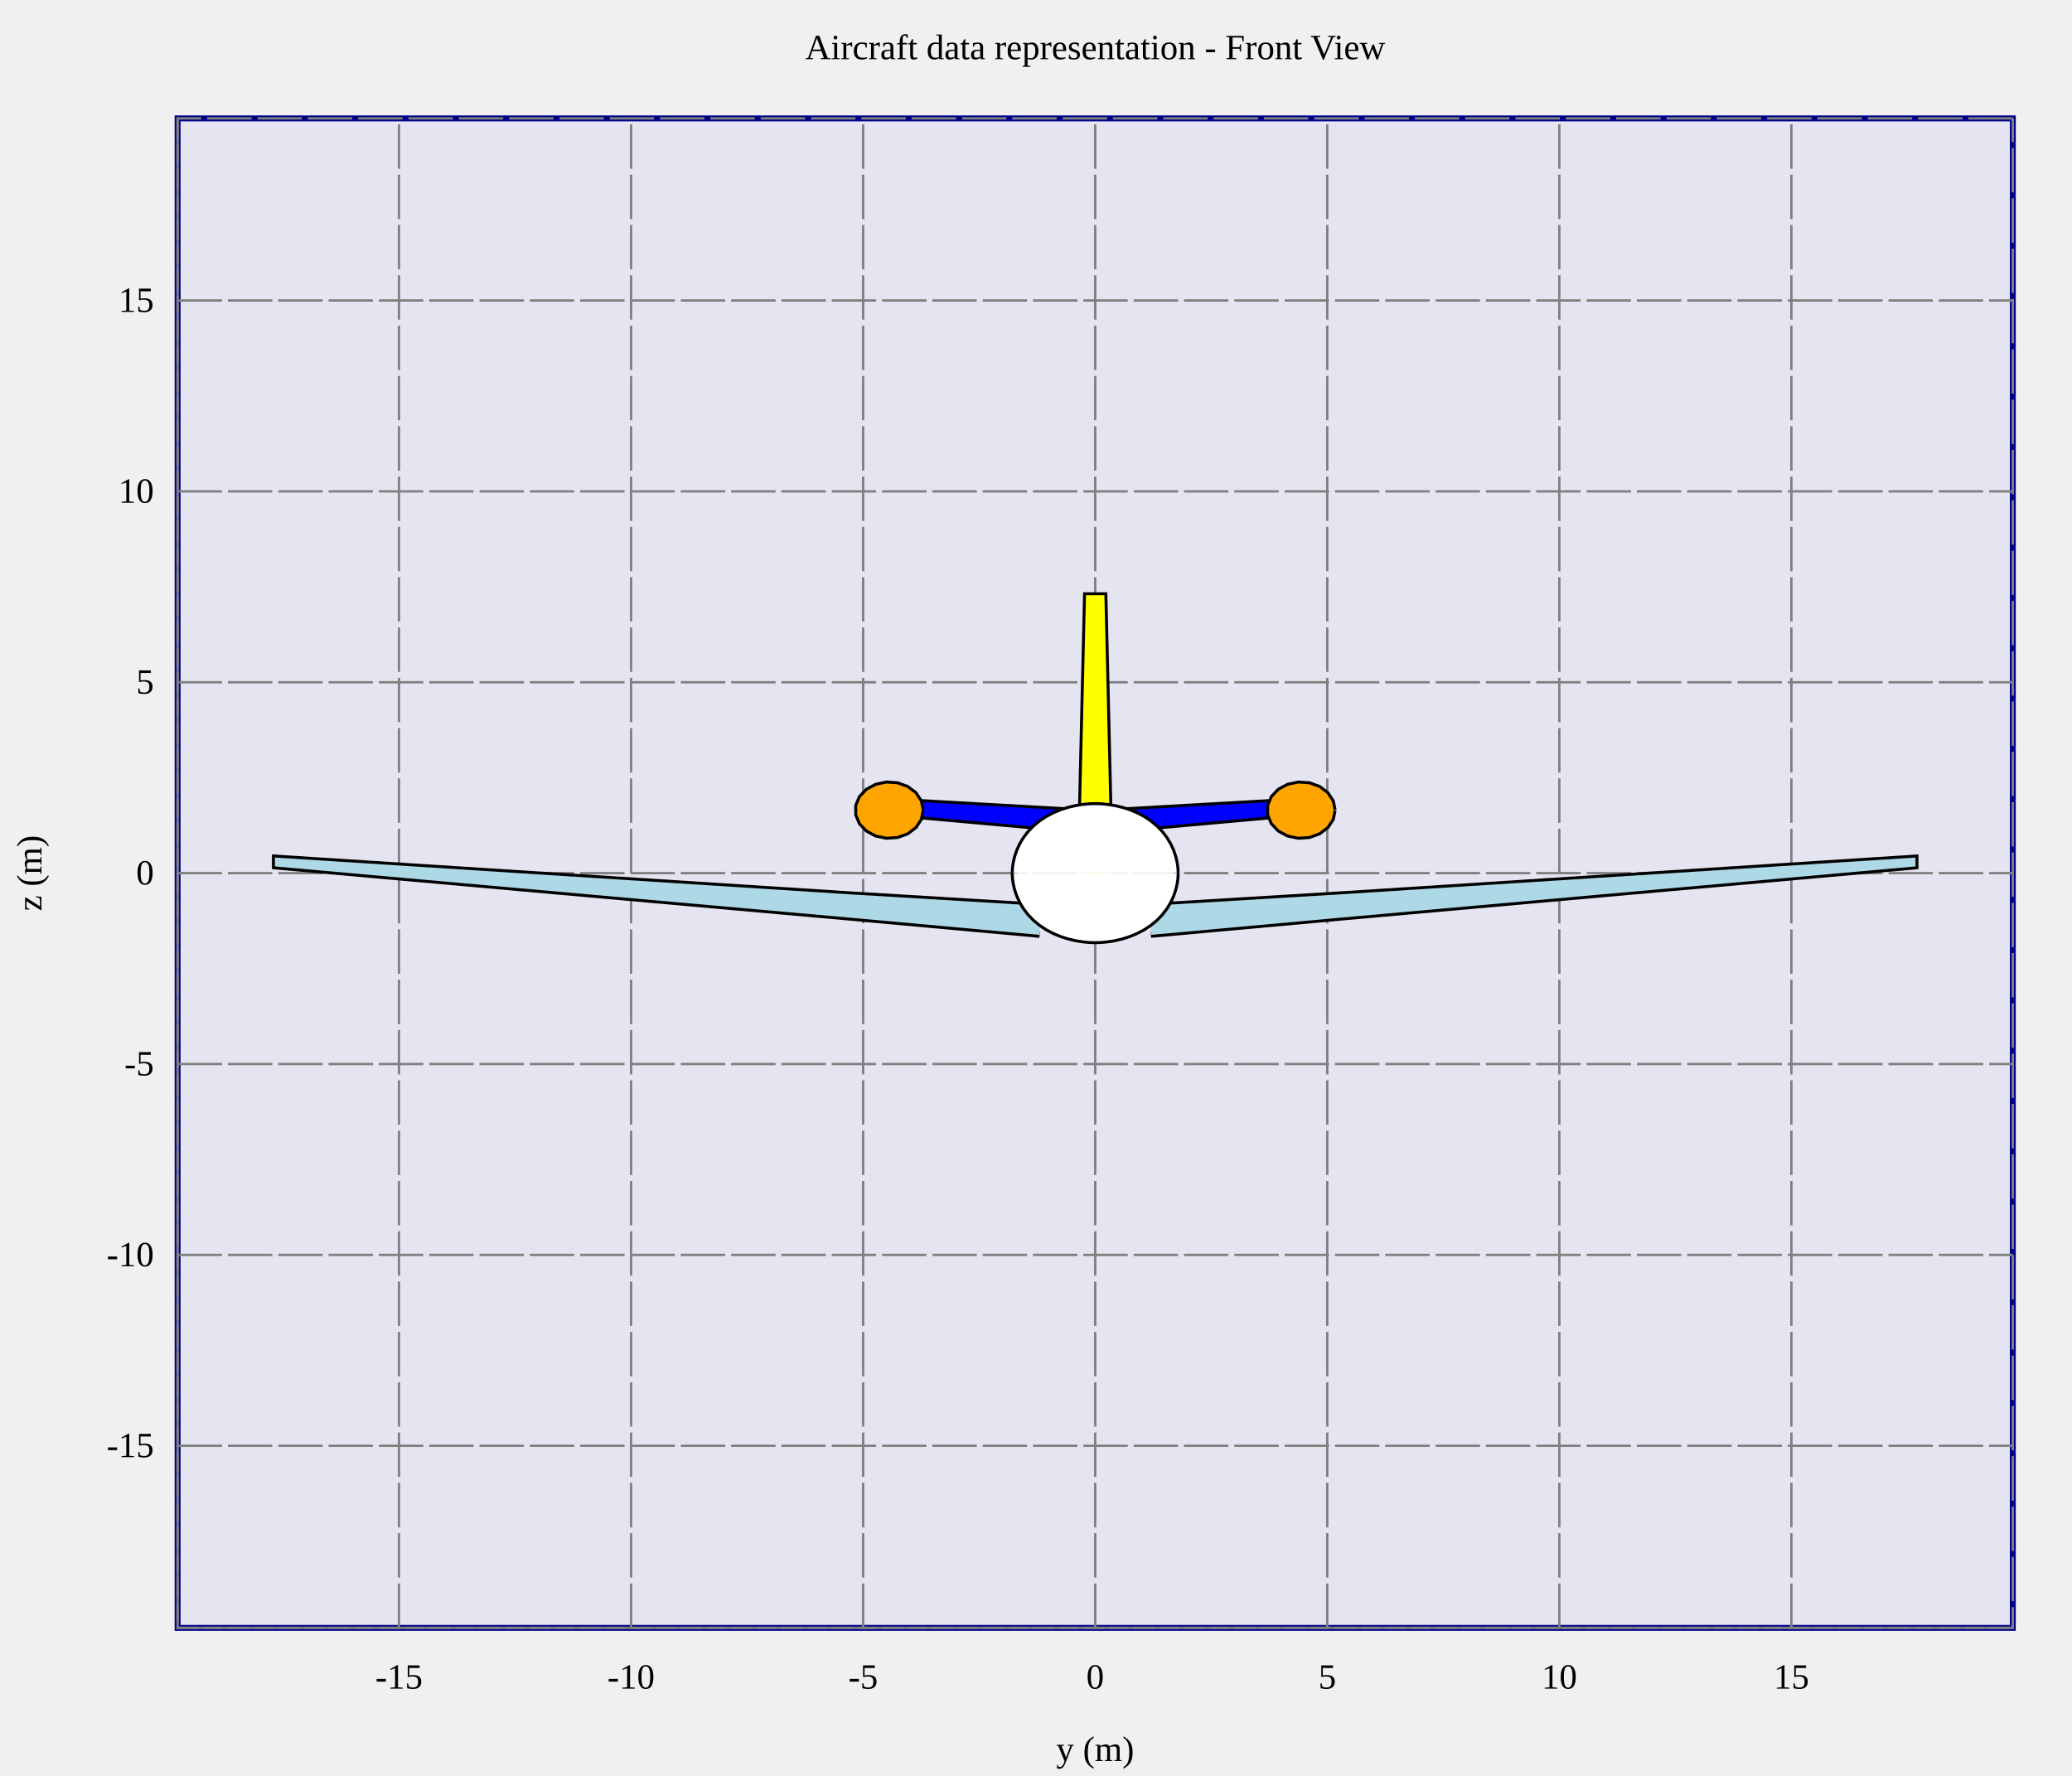
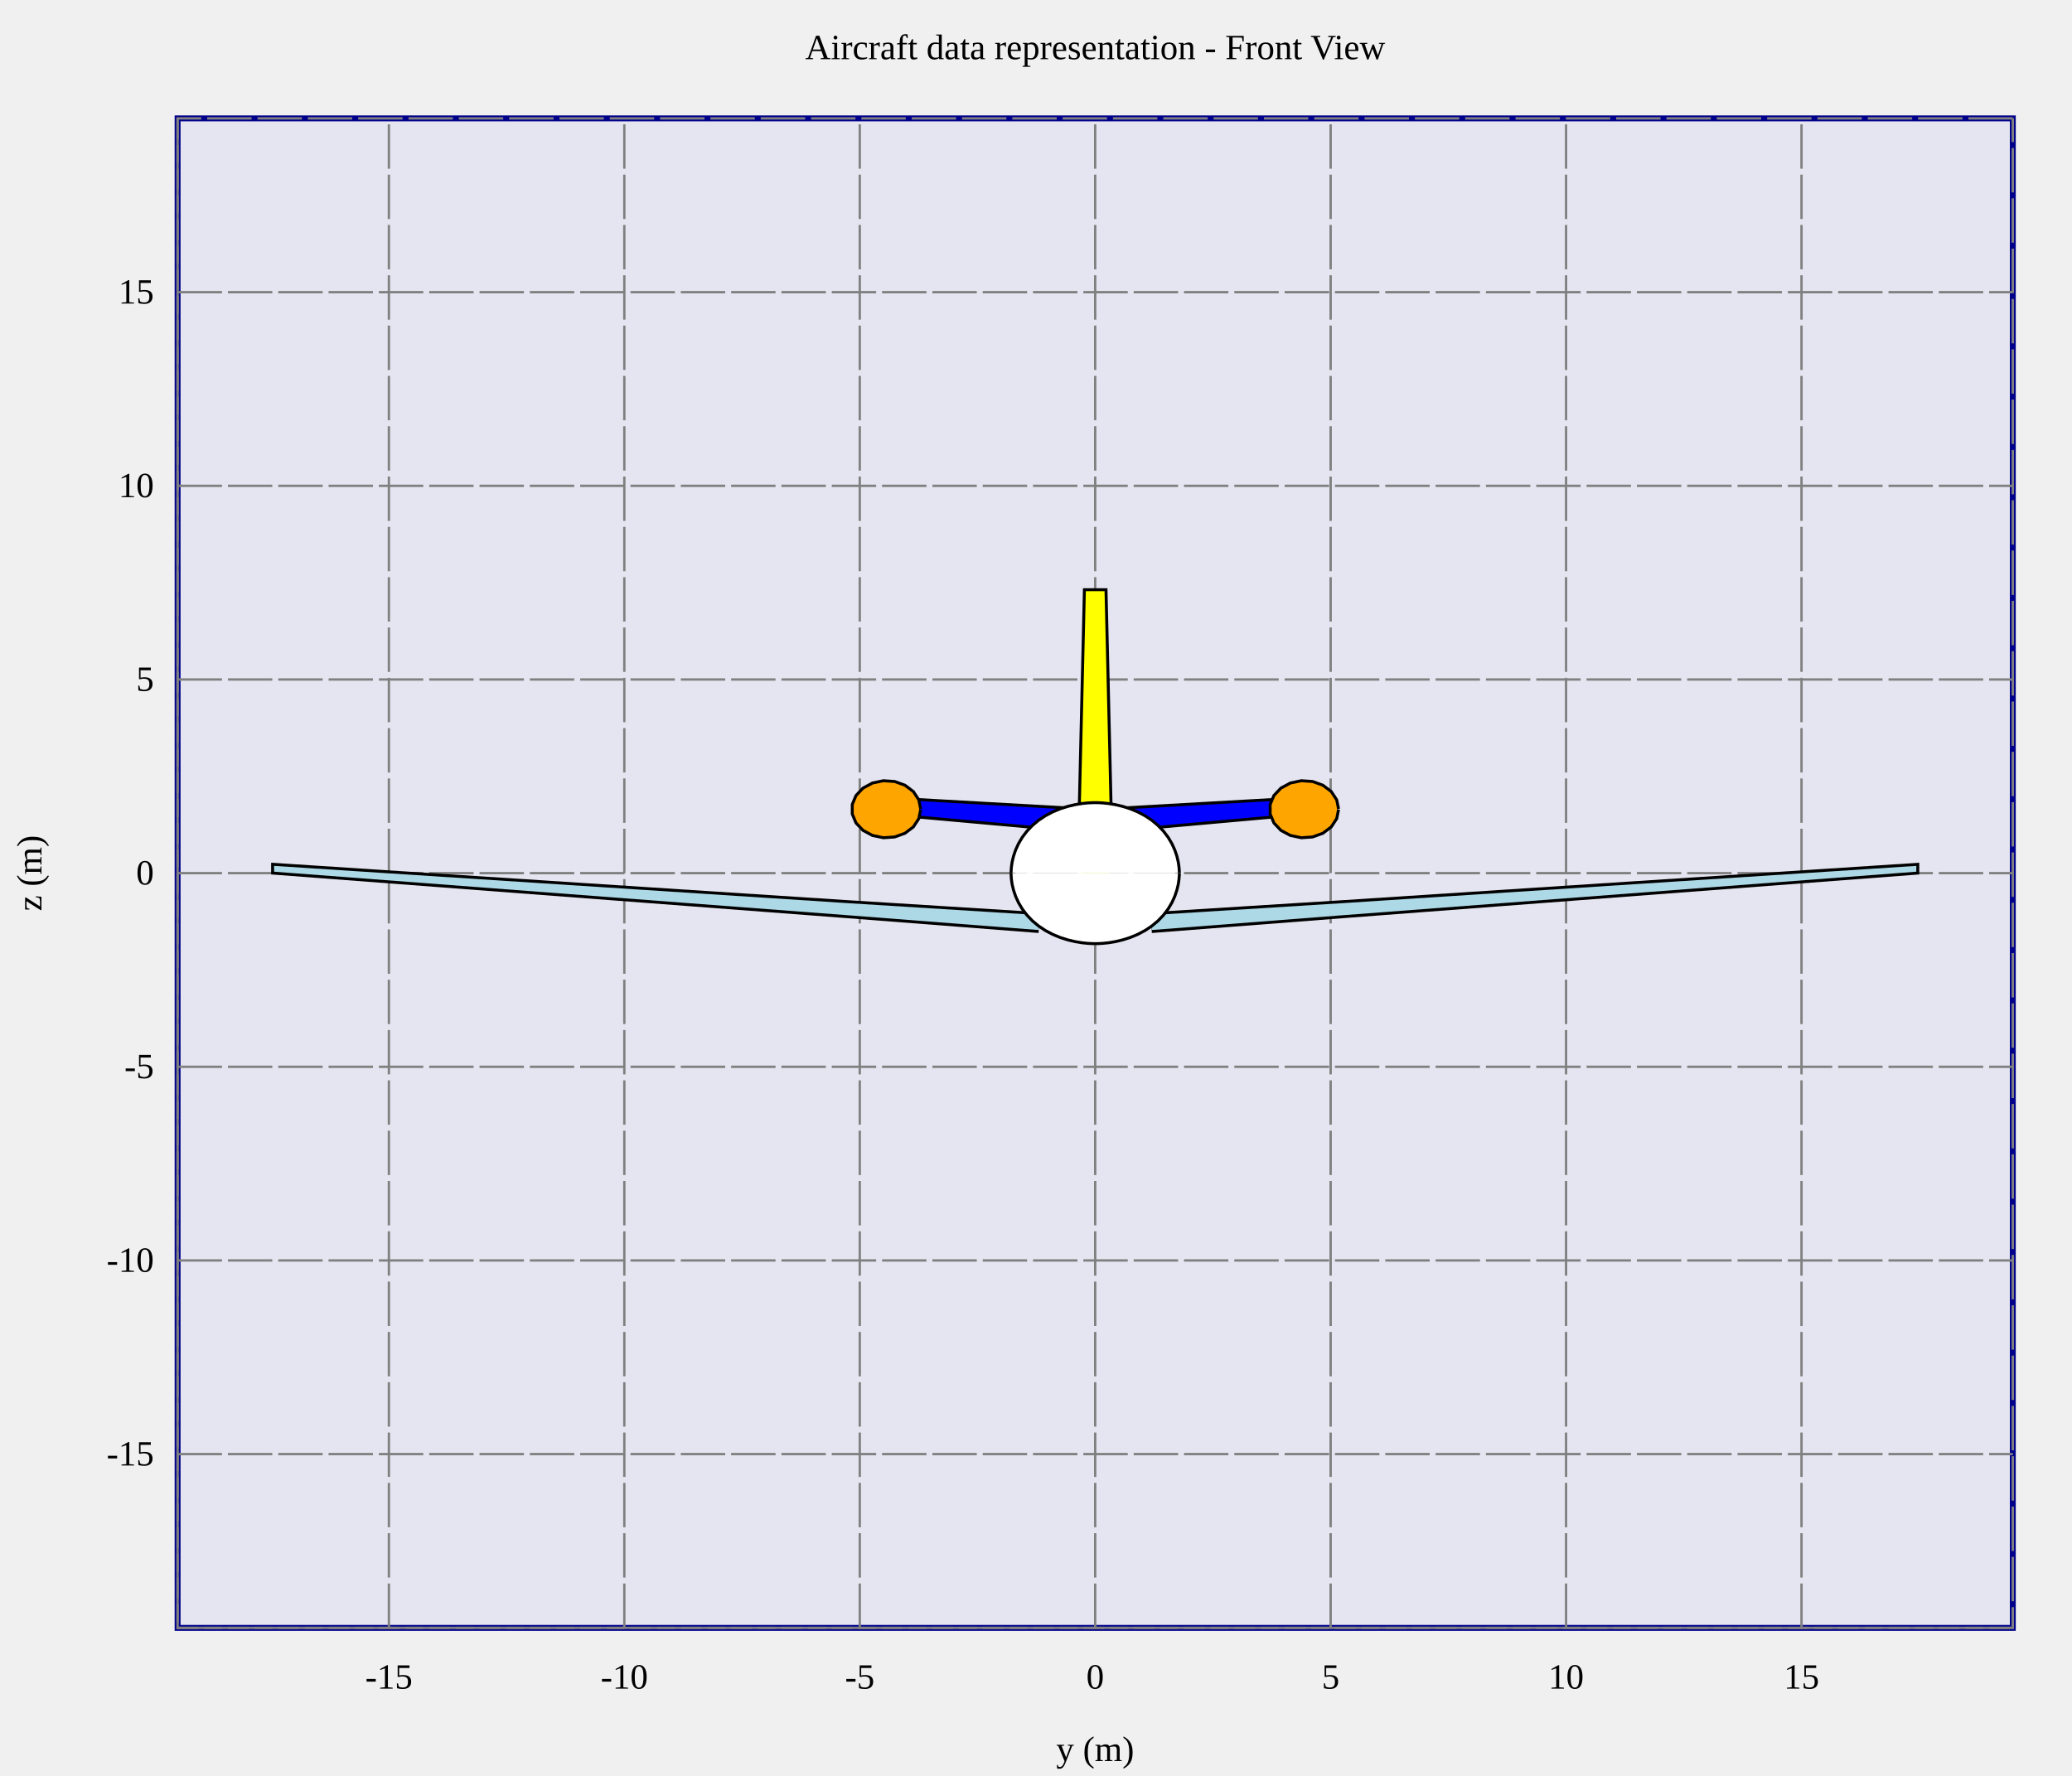
<svg xmlns="http://www.w3.org/2000/svg" id="svg" class="svg" width="700" height="600">
  <g id="page" width="700" height="600">
    <g id="graph" transform="translate(60,40)">
      <rect width="620" height="510" fill="blue" opacity="0.05" />
      <rect width="620" height="510" fill="none" opacity="1.0" style="stroke: darkblue; stroke-width: 2px;" />
      <g id="xAxis" class="axis" transform="translate(0,510)">
-         <g class="tick" transform="translate(74.79701,0)" style="opacity: 1;">
-           <line y2="-510" x2="0" style="fill: none; stroke: #808080; stroke-width: 0.8px; stroke-dasharray: 15px, 2px; font-style: normal; font-variant: normal; font-weight: normal; font-size: 10px; line-height: normal; font-family: sans-serif; shape-rendering: geometricprecision;" />
+         <g class="tick" transform="translate(71.38131,0)" style="opacity: 1;">
+           <line y2="-510" x2="0" style="fill: none; stroke: rgb(128, 128, 128); stroke-width: 0.8px; stroke-dasharray: 15px, 2px; font-style: normal; font-variant-caps: normal; font-weight: normal; font-size: 10px; line-height: normal; font-family: sans-serif; shape-rendering: geometricprecision;" />
          <text dy=".71em" y="12" x="0" style="text-anchor: middle;">-15</text>
        </g>
-         <g class="tick" transform="translate(153.198,0)" style="opacity: 1;">
-           <line y2="-510" x2="0" style="fill: none; stroke: #808080; stroke-width: 0.8px; stroke-dasharray: 15px, 2px; font-style: normal; font-variant: normal; font-weight: normal; font-size: 10px; line-height: normal; font-family: sans-serif; shape-rendering: geometricprecision;" />
+         <g class="tick" transform="translate(150.9209,0)" style="opacity: 1;">
+           <line y2="-510" x2="0" style="fill: none; stroke: rgb(128, 128, 128); stroke-width: 0.8px; stroke-dasharray: 15px, 2px; font-style: normal; font-variant-caps: normal; font-weight: normal; font-size: 10px; line-height: normal; font-family: sans-serif; shape-rendering: geometricprecision;" />
          <text dy=".71em" y="12" x="0" style="text-anchor: middle;">-10</text>
        </g>
-         <g class="tick" transform="translate(231.599,0)" style="opacity: 1;">
-           <line y2="-510" x2="0" style="fill: none; stroke: #808080; stroke-width: 0.8px; stroke-dasharray: 15px, 2px; font-style: normal; font-variant: normal; font-weight: normal; font-size: 10px; line-height: normal; font-family: sans-serif; shape-rendering: geometricprecision;" />
+         <g class="tick" transform="translate(230.4604,0)" style="opacity: 1;">
+           <line y2="-510" x2="0" style="fill: none; stroke: rgb(128, 128, 128); stroke-width: 0.8px; stroke-dasharray: 15px, 2px; font-style: normal; font-variant-caps: normal; font-weight: normal; font-size: 10px; line-height: normal; font-family: sans-serif; shape-rendering: geometricprecision;" />
          <text dy=".71em" y="12" x="0" style="text-anchor: middle;">-5</text>
        </g>
        <g class="tick" transform="translate(310,0)" style="opacity: 1;">
-           <line y2="-510" x2="0" style="fill: none; stroke: #808080; stroke-width: 0.8px; stroke-dasharray: 15px, 2px; font-style: normal; font-variant: normal; font-weight: normal; font-size: 10px; line-height: normal; font-family: sans-serif; shape-rendering: geometricprecision;" />
+           <line y2="-510" x2="0" style="fill: none; stroke: rgb(128, 128, 128); stroke-width: 0.8px; stroke-dasharray: 15px, 2px; font-style: normal; font-variant-caps: normal; font-weight: normal; font-size: 10px; line-height: normal; font-family: sans-serif; shape-rendering: geometricprecision;" />
          <text dy=".71em" y="12" x="0" style="text-anchor: middle;">0</text>
        </g>
-         <g class="tick" transform="translate(388.401,0)" style="opacity: 1;">
-           <line y2="-510" x2="0" style="fill: none; stroke: #808080; stroke-width: 0.8px; stroke-dasharray: 15px, 2px; font-style: normal; font-variant: normal; font-weight: normal; font-size: 10px; line-height: normal; font-family: sans-serif; shape-rendering: geometricprecision;" />
+         <g class="tick" transform="translate(389.5396,0)" style="opacity: 1;">
+           <line y2="-510" x2="0" style="fill: none; stroke: rgb(128, 128, 128); stroke-width: 0.8px; stroke-dasharray: 15px, 2px; font-style: normal; font-variant-caps: normal; font-weight: normal; font-size: 10px; line-height: normal; font-family: sans-serif; shape-rendering: geometricprecision;" />
          <text dy=".71em" y="12" x="0" style="text-anchor: middle;">5</text>
        </g>
-         <g class="tick" transform="translate(466.802,0)" style="opacity: 1;">
-           <line y2="-510" x2="0" style="fill: none; stroke: #808080; stroke-width: 0.8px; stroke-dasharray: 15px, 2px; font-style: normal; font-variant: normal; font-weight: normal; font-size: 10px; line-height: normal; font-family: sans-serif; shape-rendering: geometricprecision;" />
+         <g class="tick" transform="translate(469.0791,0)" style="opacity: 1;">
+           <line y2="-510" x2="0" style="fill: none; stroke: rgb(128, 128, 128); stroke-width: 0.8px; stroke-dasharray: 15px, 2px; font-style: normal; font-variant-caps: normal; font-weight: normal; font-size: 10px; line-height: normal; font-family: sans-serif; shape-rendering: geometricprecision;" />
          <text dy=".71em" y="12" x="0" style="text-anchor: middle;">10</text>
        </g>
-         <g class="tick" transform="translate(545.203,0)" style="opacity: 1;">
-           <line y2="-510" x2="0" style="fill: none; stroke: #808080; stroke-width: 0.8px; stroke-dasharray: 15px, 2px; font-style: normal; font-variant: normal; font-weight: normal; font-size: 10px; line-height: normal; font-family: sans-serif; shape-rendering: geometricprecision;" />
+         <g class="tick" transform="translate(548.6187,0)" style="opacity: 1;">
+           <line y2="-510" x2="0" style="fill: none; stroke: rgb(128, 128, 128); stroke-width: 0.8px; stroke-dasharray: 15px, 2px; font-style: normal; font-variant-caps: normal; font-weight: normal; font-size: 10px; line-height: normal; font-family: sans-serif; shape-rendering: geometricprecision;" />
          <text dy=".71em" y="12" x="0" style="text-anchor: middle;">15</text>
        </g>
-         <path class="domain" d="M0,-510V0H620V-510" style="fill: none; stroke: #808080; stroke-width: 0.8px; stroke-dasharray: 15px, 2px; font-style: normal; font-variant: normal; font-weight: normal; font-size: 10px; line-height: normal; font-family: sans-serif; shape-rendering: geometricprecision;" />
+         <path class="domain" d="M0,-510V0H620V-510" style="fill: none; stroke: rgb(128, 128, 128); stroke-width: 0.8px; stroke-dasharray: 15px, 2px; font-style: normal; font-variant-caps: normal; font-weight: normal; font-size: 10px; line-height: normal; font-family: sans-serif; shape-rendering: geometricprecision;" />
      </g>
      <g id="yAxis" class="axis">
-         <g class="tick" transform="translate(0,448.4734)" style="opacity: 1;">
-           <line x2="620" y2="0" style="fill: none; stroke: #808080; stroke-dasharray: 15px, 2px; stroke-width: 0.8px; shape-rendering: geometricprecision;" />
+         <g class="tick" transform="translate(0,451.2831)" style="opacity: 1;">
+           <line x2="620" y2="0" style="fill: none; stroke: rgb(128, 128, 128); stroke-dasharray: 15px, 2px; stroke-width: 0.8px; shape-rendering: geometricprecision;" />
          <text dy=".32em" x="-8" y="0" style="text-anchor: end;">-15</text>
        </g>
-         <g class="tick" transform="translate(0,383.9823)" style="opacity: 1;">
-           <line x2="620" y2="0" style="fill: none; stroke: #808080; stroke-dasharray: 15px, 2px; stroke-width: 0.8px; shape-rendering: geometricprecision;" />
+         <g class="tick" transform="translate(0,385.8554)" style="opacity: 1;">
+           <line x2="620" y2="0" style="fill: none; stroke: rgb(128, 128, 128); stroke-dasharray: 15px, 2px; stroke-width: 0.8px; shape-rendering: geometricprecision;" />
          <text dy=".32em" x="-8" y="0" style="text-anchor: end;">-10</text>
        </g>
-         <g class="tick" transform="translate(0,319.4911)" style="opacity: 1;">
-           <line x2="620" y2="0" style="fill: none; stroke: #808080; stroke-dasharray: 15px, 2px; stroke-width: 0.8px; shape-rendering: geometricprecision;" />
+         <g class="tick" transform="translate(0,320.4277)" style="opacity: 1;">
+           <line x2="620" y2="0" style="fill: none; stroke: rgb(128, 128, 128); stroke-dasharray: 15px, 2px; stroke-width: 0.8px; shape-rendering: geometricprecision;" />
          <text dy=".32em" x="-8" y="0" style="text-anchor: end;">-5</text>
        </g>
        <g class="tick" transform="translate(0,255)" style="opacity: 1;">
-           <line x2="620" y2="0" style="fill: none; stroke: #808080; stroke-dasharray: 15px, 2px; stroke-width: 0.8px; shape-rendering: geometricprecision;" />
+           <line x2="620" y2="0" style="fill: none; stroke: rgb(128, 128, 128); stroke-dasharray: 15px, 2px; stroke-width: 0.8px; shape-rendering: geometricprecision;" />
          <text dy=".32em" x="-8" y="0" style="text-anchor: end;">0</text>
        </g>
-         <g class="tick" transform="translate(0,190.5089)" style="opacity: 1;">
-           <line x2="620" y2="0" style="fill: none; stroke: #808080; stroke-dasharray: 15px, 2px; stroke-width: 0.8px; shape-rendering: geometricprecision;" />
+         <g class="tick" transform="translate(0,189.5723)" style="opacity: 1;">
+           <line x2="620" y2="0" style="fill: none; stroke: rgb(128, 128, 128); stroke-dasharray: 15px, 2px; stroke-width: 0.8px; shape-rendering: geometricprecision;" />
          <text dy=".32em" x="-8" y="0" style="text-anchor: end;">5</text>
        </g>
-         <g class="tick" transform="translate(0,126.0177)" style="opacity: 1;">
-           <line x2="620" y2="0" style="fill: none; stroke: #808080; stroke-dasharray: 15px, 2px; stroke-width: 0.8px; shape-rendering: geometricprecision;" />
+         <g class="tick" transform="translate(0,124.1446)" style="opacity: 1;">
+           <line x2="620" y2="0" style="fill: none; stroke: rgb(128, 128, 128); stroke-dasharray: 15px, 2px; stroke-width: 0.8px; shape-rendering: geometricprecision;" />
          <text dy=".32em" x="-8" y="0" style="text-anchor: end;">10</text>
        </g>
-         <g class="tick" transform="translate(0,61.52657)" style="opacity: 1;">
-           <line x2="620" y2="0" style="fill: none; stroke: #808080; stroke-dasharray: 15px, 2px; stroke-width: 0.8px; shape-rendering: geometricprecision;" />
+         <g class="tick" transform="translate(0,58.71689)" style="opacity: 1;">
+           <line x2="620" y2="0" style="fill: none; stroke: rgb(128, 128, 128); stroke-dasharray: 15px, 2px; stroke-width: 0.8px; shape-rendering: geometricprecision;" />
          <text dy=".32em" x="-8" y="0" style="text-anchor: end;">15</text>
        </g>
-         <path class="domain" d="M620,0H0V510H620" style="fill: none; stroke: #808080; stroke-dasharray: 15px, 2px; stroke-width: 0.8px; shape-rendering: geometricprecision;" />
+         <path class="domain" d="M620,0H0V510H620" style="fill: none; stroke: rgb(128, 128, 128); stroke-dasharray: 15px, 2px; stroke-width: 0.8px; shape-rendering: geometricprecision;" />
      </g>
      <g id="xy" class="xy">
-         <path id="line" d="M310,234.311L381.297,230.289L381.297,234.717L310,241.122" class="line" style="fill:none; stroke:black; stroke-width:2" />
-         <path id="area" d="M310,234.311L381.297,230.289L381.297,234.717L310,241.122L310,255L381.297,255L381.297,255L310,255Z" class="area" style="fill:blue;" opacity="1" />
+         <path id="line" d="M310,234.01L382.332,229.931L382.332,234.422L310,240.92" class="line" style="fill:none; stroke:black; stroke-width:2" />
+         <path id="area" d="M310,234.01L382.332,229.931L382.332,234.422L310,240.92L310,255L382.332,255L382.332,255L310,255Z" class="area" style="fill:blue;" opacity="1" />
      </g>
      <g id="xy" class="xy">
-         <path id="line" d="M310,234.311L238.703,230.289L238.703,234.717L310,241.122" class="line" style="fill:none; stroke:black; stroke-width:2" />
-         <path id="area" d="M310,234.311L238.703,230.289L238.703,234.717L310,241.122L310,255L238.703,255L238.703,255L310,255Z" class="area" style="fill:blue;" opacity="1" />
+         <path id="line" d="M310,234.01L237.668,229.931L237.668,234.422L310,240.92" class="line" style="fill:none; stroke:black; stroke-width:2" />
+         <path id="area" d="M310,234.01L237.668,229.931L237.668,234.422L310,240.92L310,255L237.668,255L237.668,255L310,255Z" class="area" style="fill:blue;" opacity="1" />
      </g>
      <g id="xy" class="xy">
-         <path id="line" d="M314.865,235.653L313.114,161.101L306.886,161.101L305.135,235.653" class="line" style="fill:none; stroke:black; stroke-width:2" />
-         <path id="area" d="M314.865,235.653L313.114,161.101L306.886,161.101L305.135,235.653L305.135,255L306.886,255L313.114,255L314.865,255Z" class="area" style="fill:yellow;" opacity="1" />
+         <path id="line" d="M314.935,235.372L313.16,159.737L306.84,159.737L305.065,235.372" class="line" style="fill:none; stroke:black; stroke-width:2" />
+         <path id="area" d="M314.935,235.372L313.16,159.737L306.84,159.737L305.065,235.372L305.065,255L306.84,255L313.16,255L314.935,255Z" class="area" style="fill:yellow;" opacity="1" />
      </g>
      <g id="xy" class="xy">
-         <path id="line" d="M328.795,266.014L393.199,262.136L587.129,249.73L587.129,252.732L393.199,270.013L328.795,275.855" class="line" style="fill:none; stroke:black; stroke-width:2" />
-         <path id="area" d="M328.795,266.014L393.199,262.136L587.129,249.73L587.129,252.732L393.199,270.013L328.795,275.855L328.795,255L393.199,255L587.129,255L587.129,255L393.199,255L328.795,255Z" class="area" style="fill:lightblue;" opacity="1" />
+         <path id="line" d="M329.068,269.168L393.271,265.157L587.402,252.545L587.402,254.51L393.271,269.247L329.068,274.221" class="line" style="fill:none; stroke:black; stroke-width:2" />
+         <path id="area" d="M329.068,269.168L393.271,265.157L587.402,252.545L587.402,254.51L393.271,269.247L329.068,274.221L329.068,255L393.271,255L587.402,255L587.402,255L393.271,255L329.068,255Z" class="area" style="fill:lightblue;" opacity="1" />
      </g>
      <g id="xy" class="xy">
-         <path id="line" d="M291.205,266.014L226.801,262.136L32.871,249.73L32.871,252.732L226.801,270.013L291.205,275.855" class="line" style="fill:none; stroke:black; stroke-width:2" />
-         <path id="area" d="M291.205,266.014L226.801,262.136L32.871,249.73L32.871,252.732L226.801,270.013L291.205,275.855L291.205,255L226.801,255L32.871,255L32.871,255L226.801,255L291.205,255Z" class="area" style="fill:lightblue;" opacity="1" />
+         <path id="line" d="M290.932,269.168L226.729,265.157L32.598,252.545L32.598,254.51L226.729,269.247L290.932,274.221" class="line" style="fill:none; stroke:black; stroke-width:2" />
+         <path id="area" d="M290.932,269.168L226.729,265.157L32.598,252.545L32.598,254.51L226.729,269.247L290.932,274.221L290.932,255L226.729,255L32.598,255L32.598,255L226.729,255L290.932,255Z" class="area" style="fill:lightblue;" opacity="1" />
      </g>
      <g id="xy" class="xy">
-         <path id="line" d="M282.481,255L282.495,254.233L282.588,252.985L282.827,251.376L283.265,249.516L283.944,247.502L284.889,245.422L286.117,243.353L287.628,241.358L289.408,239.493L291.434,237.801L293.667,236.314L296.055,235.052L298.533,234.027L301.023,233.237L303.434,232.67L305.661,232.304L307.587,232.105L309.081,232.027L310,232.015L310,232.015L310.919,232.027L312.413,232.105L314.339,232.304L316.566,232.67L318.977,233.237L321.467,234.027L323.945,235.052L326.333,236.314L328.566,237.801L330.592,239.493L332.372,241.358L333.883,243.353L335.11,245.422L336.056,247.502L336.735,249.516L337.173,251.376L337.412,252.985L337.505,254.233L337.519,255" class="line" style="fill:none; stroke:black; stroke-width:2" />
-         <path id="area" d="M282.481,255L282.495,254.233L282.588,252.985L282.827,251.376L283.265,249.516L283.944,247.502L284.889,245.422L286.117,243.353L287.628,241.358L289.408,239.493L291.434,237.801L293.667,236.314L296.055,235.052L298.533,234.027L301.023,233.237L303.434,232.67L305.661,232.304L307.587,232.105L309.081,232.027L310,232.015L310,232.015L310.919,232.027L312.413,232.105L314.339,232.304L316.566,232.67L318.977,233.237L321.467,234.027L323.945,235.052L326.333,236.314L328.566,237.801L330.592,239.493L332.372,241.358L333.883,243.353L335.11,245.422L336.056,247.502L336.735,249.516L337.173,251.376L337.412,252.985L337.505,254.233L337.519,255L337.519,255L337.505,255L337.412,255L337.173,255L336.735,255L336.056,255L335.11,255L333.883,255L332.372,255L330.592,255L328.566,255L326.333,255L323.945,255L321.467,255L318.977,255L316.566,255L314.339,255L312.413,255L310.919,255L310,255L310,255L309.081,255L307.587,255L305.661,255L303.434,255L301.023,255L298.533,255L296.055,255L293.667,255L291.434,255L289.408,255L287.628,255L286.117,255L284.889,255L283.944,255L283.265,255L282.827,255L282.588,255L282.495,255L282.481,255Z" class="area" style="fill:white;" opacity="1" />
+         <path id="line" d="M282.082,255L282.096,254.222L282.19,252.955L282.432,251.323L282.877,249.436L283.565,247.393L284.525,245.283L285.77,243.184L287.303,241.16L289.109,239.268L291.165,237.551L293.43,236.042L295.853,234.763L298.366,233.722L300.893,232.921L303.338,232.346L305.598,231.974L307.552,231.772L309.068,231.693L310,231.682L310,231.682L310.932,231.693L312.448,231.772L314.402,231.974L316.662,232.346L319.107,232.921L321.634,233.722L324.147,234.763L326.57,236.042L328.835,237.551L330.891,239.268L332.697,241.16L334.23,243.184L335.475,245.283L336.435,247.393L337.123,249.436L337.568,251.323L337.81,252.955L337.904,254.222L337.918,255" class="line" style="fill:none; stroke:black; stroke-width:2" />
+         <path id="area" d="M282.082,255L282.096,254.222L282.19,252.955L282.432,251.323L282.877,249.436L283.565,247.393L284.525,245.283L285.77,243.184L287.303,241.16L289.109,239.268L291.165,237.551L293.43,236.042L295.853,234.763L298.366,233.722L300.893,232.921L303.338,232.346L305.598,231.974L307.552,231.772L309.068,231.693L310,231.682L310,231.682L310.932,231.693L312.448,231.772L314.402,231.974L316.662,232.346L319.107,232.921L321.634,233.722L324.147,234.763L326.57,236.042L328.835,237.551L330.891,239.268L332.697,241.16L334.23,243.184L335.475,245.283L336.435,247.393L337.123,249.436L337.568,251.323L337.81,252.955L337.904,254.222L337.918,255L337.918,255L337.904,255L337.81,255L337.568,255L337.123,255L336.435,255L335.475,255L334.23,255L332.697,255L330.891,255L328.835,255L326.57,255L324.147,255L321.634,255L319.107,255L316.662,255L314.402,255L312.448,255L310.932,255L310,255L310,255L309.068,255L307.552,255L305.598,255L303.338,255L300.893,255L298.366,255L295.853,255L293.43,255L291.165,255L289.109,255L287.303,255L285.77,255L284.525,255L283.565,255L282.877,255L282.432,255L282.19,255L282.096,255L282.082,255Z" class="area" style="fill:white;" opacity="1" />
      </g>
      <g id="xy" class="xy">
-         <path id="line" d="M337.519,255L337.505,255.767L337.412,257.015L337.173,258.624L336.735,260.484L336.056,262.498L335.111,264.578L333.883,266.647L332.372,268.642L330.592,270.507L328.566,272.199L326.333,273.686L323.945,274.948L321.467,275.973L318.977,276.763L316.566,277.33L314.339,277.696L312.413,277.895L310.919,277.973L310,277.985L310,277.985L309.081,277.973L307.587,277.895L305.661,277.696L303.434,277.33L301.023,276.763L298.533,275.973L296.055,274.948L293.667,273.686L291.434,272.199L289.408,270.507L287.628,268.642L286.117,266.647L284.89,264.578L283.944,262.498L283.265,260.484L282.827,258.624L282.588,257.015L282.495,255.767L282.481,255" class="line" style="fill:none; stroke:black; stroke-width:2" />
-         <path id="area" d="M337.519,255L337.505,255.767L337.412,257.015L337.173,258.624L336.735,260.484L336.056,262.498L335.111,264.578L333.883,266.647L332.372,268.642L330.592,270.507L328.566,272.199L326.333,273.686L323.945,274.948L321.467,275.973L318.977,276.763L316.566,277.33L314.339,277.696L312.413,277.895L310.919,277.973L310,277.985L310,277.985L309.081,277.973L307.587,277.895L305.661,277.696L303.434,277.33L301.023,276.763L298.533,275.973L296.055,274.948L293.667,273.686L291.434,272.199L289.408,270.507L287.628,268.642L286.117,266.647L284.89,264.578L283.944,262.498L283.265,260.484L282.827,258.624L282.588,257.015L282.495,255.767L282.481,255L282.481,255L282.495,255L282.588,255L282.827,255L283.265,255L283.944,255L284.89,255L286.117,255L287.628,255L289.408,255L291.434,255L293.667,255L296.055,255L298.533,255L301.023,255L303.434,255L305.661,255L307.587,255L309.081,255L310,255L310,255L310.919,255L312.413,255L314.339,255L316.566,255L318.977,255L321.467,255L323.945,255L326.333,255L328.566,255L330.592,255L332.372,255L333.883,255L335.111,255L336.056,255L336.735,255L337.173,255L337.412,255L337.505,255L337.519,255Z" class="area" style="fill:white;" opacity="1" />
+         <path id="line" d="M337.918,255L337.904,255.778L337.81,257.045L337.568,258.677L337.123,260.564L336.435,262.607L335.475,264.717L334.23,266.816L332.697,268.84L330.891,270.732L328.835,272.449L326.57,273.958L324.147,275.237L321.634,276.278L319.107,277.079L316.662,277.654L314.402,278.026L312.448,278.228L310.932,278.307L310,278.318L310,278.318L309.068,278.307L307.552,278.228L305.598,278.026L303.338,277.654L300.893,277.079L298.366,276.278L295.853,275.237L293.43,273.958L291.165,272.449L289.109,270.732L287.303,268.84L285.77,266.816L284.525,264.717L283.565,262.607L282.877,260.564L282.432,258.677L282.19,257.045L282.096,255.778L282.082,255" class="line" style="fill:none; stroke:black; stroke-width:2" />
+         <path id="area" d="M337.918,255L337.904,255.778L337.81,257.045L337.568,258.677L337.123,260.564L336.435,262.607L335.475,264.717L334.23,266.816L332.697,268.84L330.891,270.732L328.835,272.449L326.57,273.958L324.147,275.237L321.634,276.278L319.107,277.079L316.662,277.654L314.402,278.026L312.448,278.228L310.932,278.307L310,278.318L310,278.318L309.068,278.307L307.552,278.228L305.598,278.026L303.338,277.654L300.893,277.079L298.366,276.278L295.853,275.237L293.43,273.958L291.165,272.449L289.109,270.732L287.303,268.84L285.77,266.816L284.525,264.717L283.565,262.607L282.877,260.564L282.432,258.677L282.19,257.045L282.096,255.778L282.082,255L282.082,255L282.096,255L282.19,255L282.432,255L282.877,255L283.565,255L284.525,255L285.77,255L287.303,255L289.109,255L291.165,255L293.43,255L295.853,255L298.366,255L300.893,255L303.338,255L305.598,255L307.552,255L309.068,255L310,255L310,255L310.932,255L312.448,255L314.402,255L316.662,255L319.107,255L321.634,255L324.147,255L326.57,255L328.835,255L330.891,255L332.697,255L334.23,255L335.475,255L336.435,255L337.123,255L337.568,255L337.81,255L337.904,255L337.918,255Z" class="area" style="fill:white;" opacity="1" />
      </g>
      <g id="xy" class="xy">
-         <path id="line" d="M390.557,233.718L389.962,230.786L388.243,228.172L385.584,226.159L382.275,224.965L378.674,224.72L375.172,225.45L372.147,227.075L369.928,229.421L368.754,232.232L368.754,235.204L369.928,238.015L372.147,240.361L375.172,241.986L378.674,242.716L382.275,242.47L385.584,241.276L388.243,239.264L389.962,236.65L390.557,233.718" class="line" style="fill:none; stroke:black; stroke-width:2" />
-         <path id="area" d="M390.557,233.718L389.962,230.786L388.243,228.172L385.584,226.159L382.275,224.965L378.674,224.72L375.172,225.45L372.147,227.075L369.928,229.421L368.754,232.232L368.754,235.204L369.928,238.015L372.147,240.361L375.172,241.986L378.674,242.716L382.275,242.47L385.584,241.276L388.243,239.264L389.962,236.65L390.557,233.718L390.557,255L389.962,255L388.243,255L385.584,255L382.275,255L378.674,255L375.172,255L372.147,255L369.928,255L368.754,255L368.754,255L369.928,255L372.147,255L375.172,255L378.674,255L382.275,255L385.584,255L388.243,255L389.962,255L390.557,255Z" class="area" style="fill:orange;" opacity="1" />
+         <path id="line" d="M391.727,233.409L391.124,230.435L389.379,227.783L386.682,225.741L383.325,224.529L379.672,224.28L376.118,225.02L373.049,226.67L370.798,229.049L369.608,231.901L369.608,234.917L370.798,237.768L373.049,240.148L376.118,241.797L379.672,242.537L383.325,242.288L386.682,241.077L389.379,239.035L391.124,236.383L391.727,233.409" class="line" style="fill:none; stroke:black; stroke-width:2" />
+         <path id="area" d="M391.727,233.409L391.124,230.435L389.379,227.783L386.682,225.741L383.325,224.529L379.672,224.28L376.118,225.02L373.049,226.67L370.798,229.049L369.608,231.901L369.608,234.917L370.798,237.768L373.049,240.148L376.118,241.797L379.672,242.537L383.325,242.288L386.682,241.077L389.379,239.035L391.124,236.383L391.727,233.409L391.727,255L391.124,255L389.379,255L386.682,255L383.325,255L379.672,255L376.118,255L373.049,255L370.798,255L369.608,255L369.608,255L370.798,255L373.049,255L376.118,255L379.672,255L383.325,255L386.682,255L389.379,255L391.124,255L391.727,255Z" class="area" style="fill:orange;" opacity="1" />
      </g>
      <g id="xy" class="xy">
-         <path id="line" d="M251.395,233.718L250.801,230.786L249.081,228.172L246.422,226.159L243.114,224.965L239.513,224.72L236.01,225.45L232.985,227.075L230.766,229.421L229.593,232.232L229.593,235.204L230.766,238.015L232.985,240.361L236.01,241.986L239.513,242.716L243.114,242.47L246.422,241.276L249.081,239.264L250.801,236.65L251.395,233.718" class="line" style="fill:none; stroke:black; stroke-width:2" />
-         <path id="area" d="M251.395,233.718L250.801,230.786L249.081,228.172L246.422,226.159L243.114,224.965L239.513,224.72L236.01,225.45L232.985,227.075L230.766,229.421L229.593,232.232L229.593,235.204L230.766,238.015L232.985,240.361L236.01,241.986L239.513,242.716L243.114,242.47L246.422,241.276L249.081,239.264L250.801,236.65L251.395,233.718L251.395,255L250.801,255L249.081,255L246.422,255L243.114,255L239.513,255L236.01,255L232.985,255L230.766,255L229.593,255L229.593,255L230.766,255L232.985,255L236.01,255L239.513,255L243.114,255L246.422,255L249.081,255L250.801,255L251.395,255Z" class="area" style="fill:orange;" opacity="1" />
+         <path id="line" d="M250.544,233.409L249.941,230.435L248.196,227.783L245.499,225.741L242.142,224.529L238.489,224.28L234.936,225.02L231.867,226.67L229.615,229.049L228.425,231.901L228.425,234.917L229.615,237.768L231.867,240.148L234.936,241.797L238.489,242.537L242.142,242.288L245.499,241.077L248.196,239.035L249.941,236.383L250.544,233.409" class="line" style="fill:none; stroke:black; stroke-width:2" />
+         <path id="area" d="M250.544,233.409L249.941,230.435L248.196,227.783L245.499,225.741L242.142,224.529L238.489,224.28L234.936,225.02L231.867,226.67L229.615,229.049L228.425,231.901L228.425,234.917L229.615,237.768L231.867,240.148L234.936,241.797L238.489,242.537L242.142,242.288L245.499,241.077L248.196,239.035L249.941,236.383L250.544,233.409L250.544,255L249.941,255L248.196,255L245.499,255L242.142,255L238.489,255L234.936,255L231.867,255L229.615,255L228.425,255L228.425,255L229.615,255L231.867,255L234.936,255L238.489,255L242.142,255L245.499,255L248.196,255L249.941,255L250.544,255Z" class="area" style="fill:orange;" opacity="1" />
      </g>
    </g>
  </g>
  <text class="x label" text-anchor="middle" x="370" y="595">y (m)</text>
  <text class="y label" text-anchor="middle" x="-295" y="5" dy=".75em" transform="rotate(-90)">z (m)</text>
  <text class="title" text-anchor="middle" x="370" y="20">Aircraft data representation - Front View</text>
</svg>
